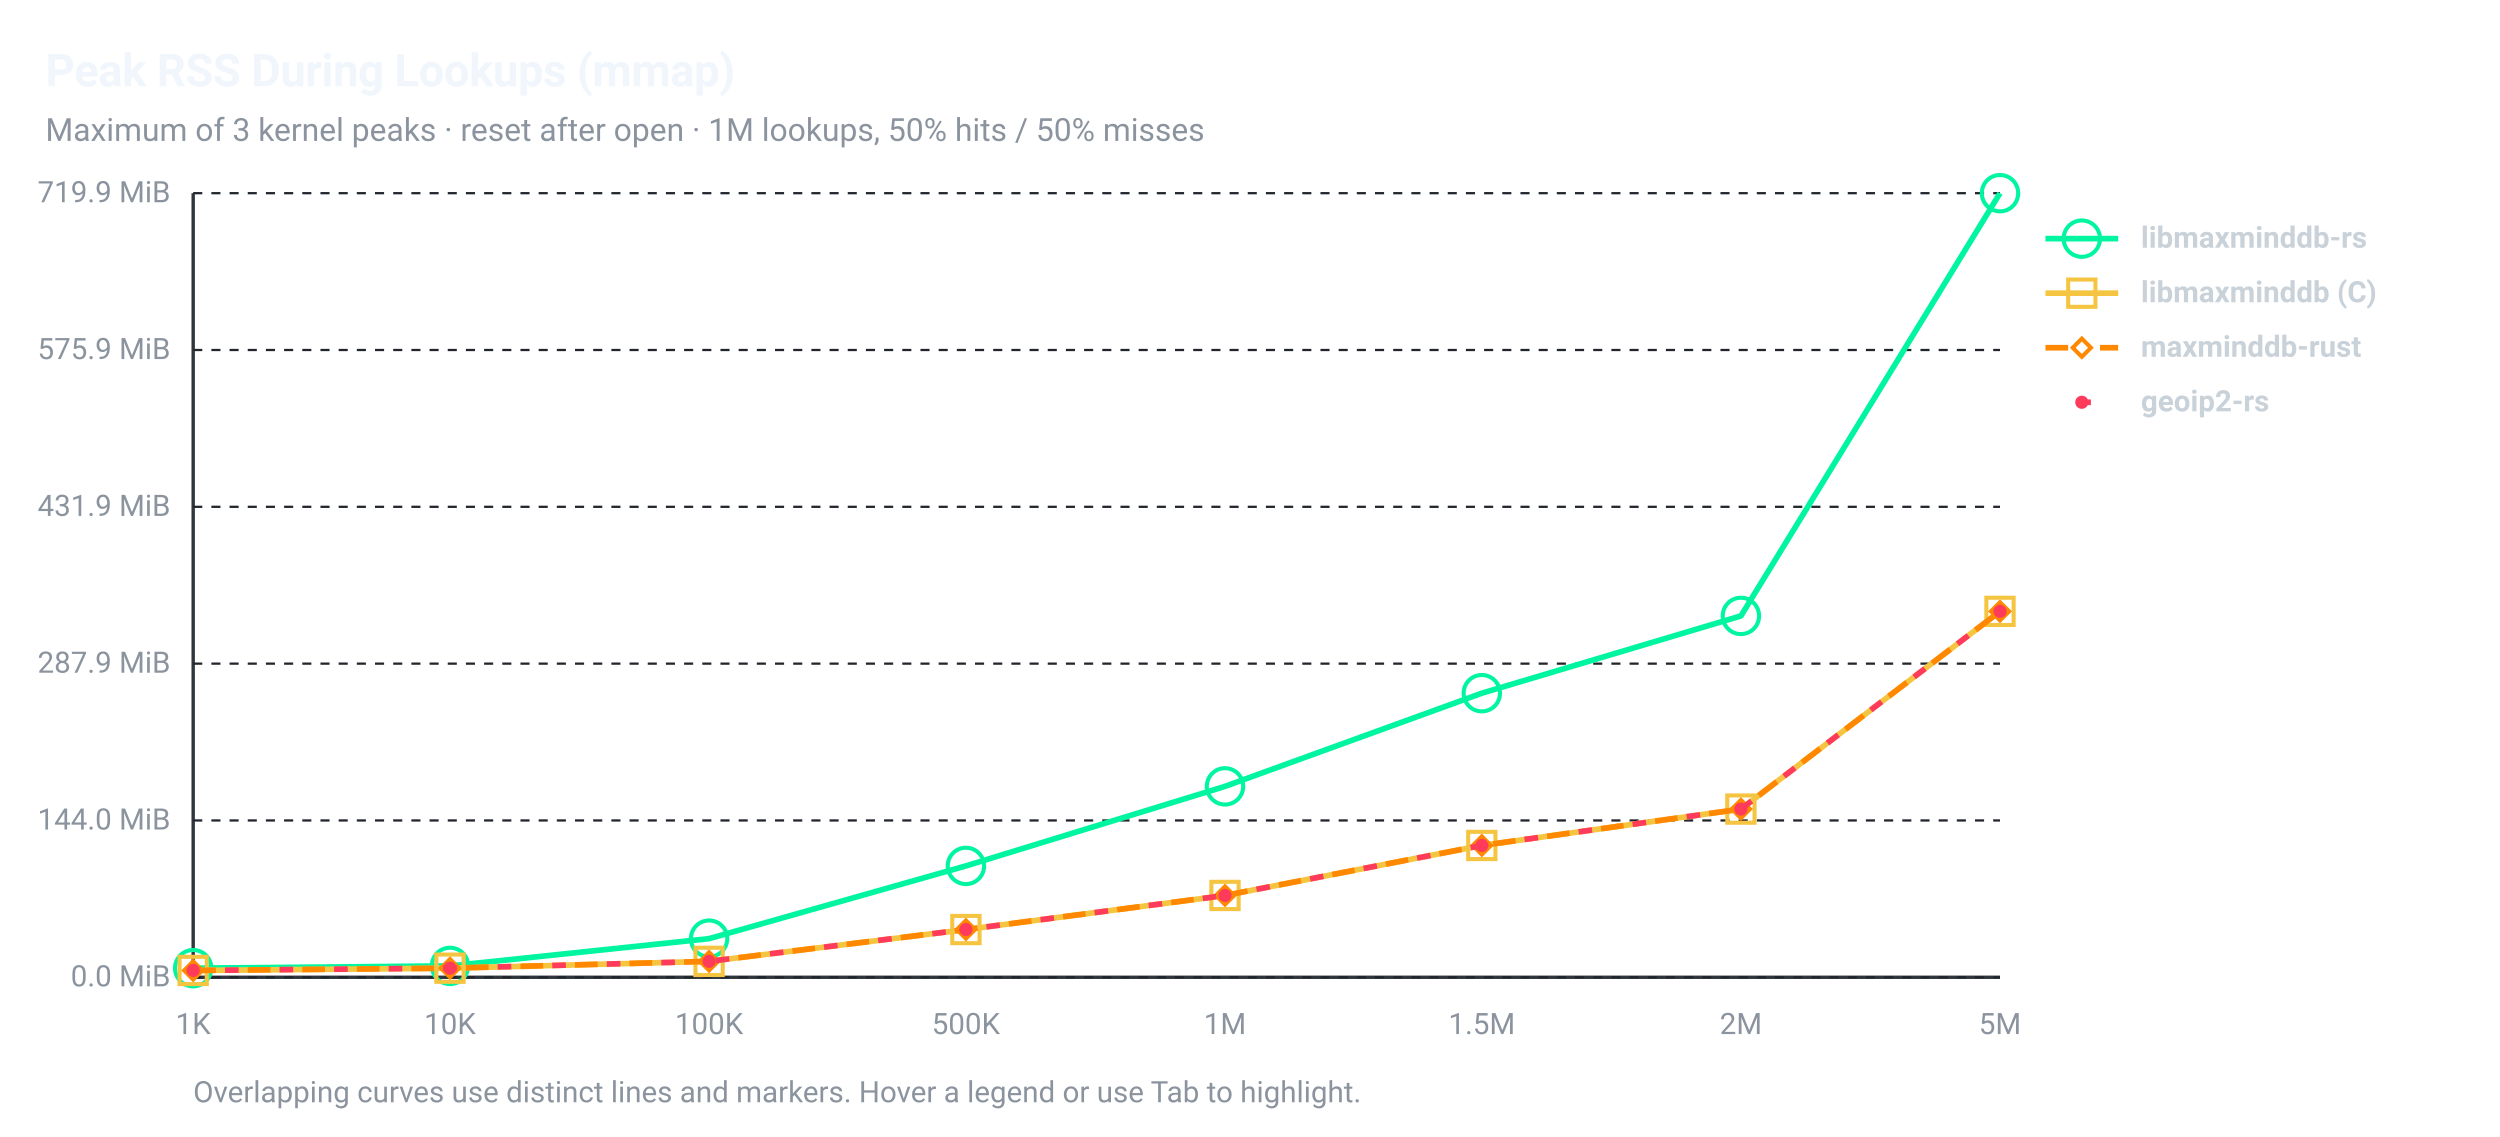
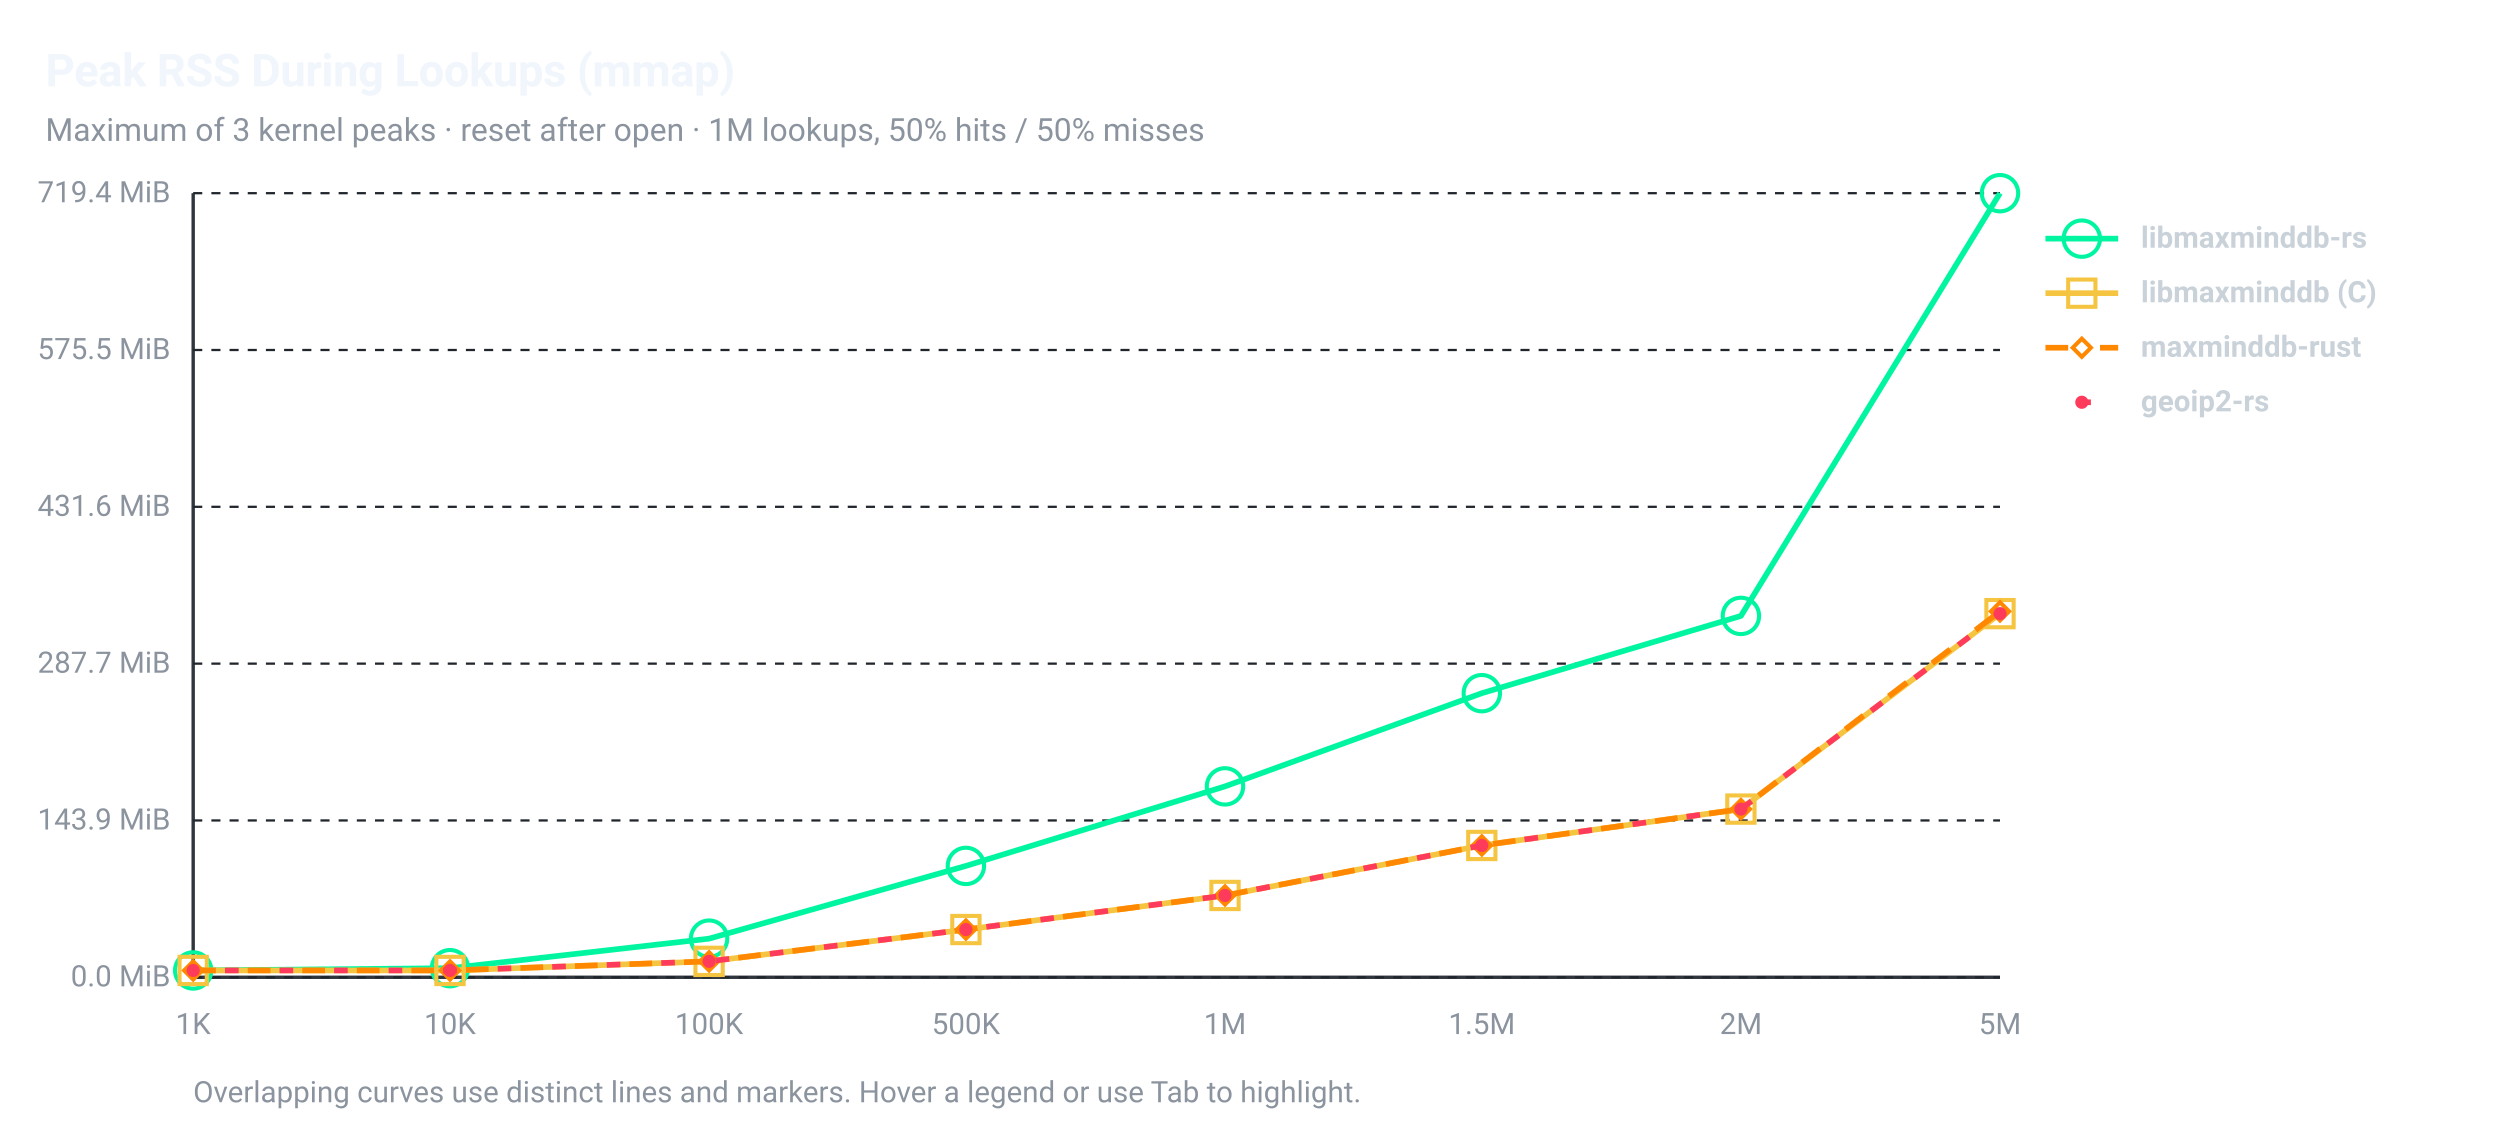
- <svg xmlns="http://www.w3.org/2000/svg" viewBox="0 0 1100 500" width="100%" height="500" class="memory-chart" data-y-min="0" data-y-max="719.875">
+ <svg xmlns="http://www.w3.org/2000/svg" viewBox="0 0 1100 500" width="100%" height="500" class="memory-chart" data-y-min="0" data-y-max="719.35546875">
  <style>svg { background-color: #0d1117; font-family: -apple-system, BlinkMacSystemFont, "Segoe UI", Roboto, Helvetica, Arial, sans-serif; }text { fill: #c9d1d9; }.chart-title { fill: #f0f6fc; font-size: 20px; font-weight: 700; letter-spacing: -0.2px; }.chart-subtitle { fill: #8b949e; font-size: 14px; font-weight: 400; }.axis-line { stroke: #30363d; stroke-width: 1.5; }.grid-line { stroke: #21262d; stroke-dasharray: 4,4; stroke-width: 1; }.axis-label { fill: #8b949e; font-size: 13px; }.svg-value { fill: #f0f6fc; font-size: 13px; font-weight: 700; }.legend-text { fill: #c9d1d9; font-size: 13px; font-weight: 600; }.memory-chart .memory-series { outline: none; }.memory-chart:has(.memory-series:hover, .memory-series:focus-visible) .memory-series:not(:hover):not(:focus-visible) { opacity: .15; }</style>
  <text x="20" y="38" class="chart-title">Peak RSS During Lookups (mmap)</text>
  <text x="20" y="62" class="chart-subtitle">Maximum of 3 kernel peaks · reset after open · 1M lookups, 50% hits / 50% misses</text>
  <line x1="85" y1="430" x2="880" y2="430" class="axis-line" />
  <line x1="85" y1="85" x2="85" y2="430" class="axis-line" />
  <line x1="85" y1="430" x2="880" y2="430" class="grid-line" />
  <text x="75" y="434" class="axis-label" text-anchor="end">0.0 MiB</text>
  <line x1="85" y1="361" x2="880" y2="361" class="grid-line" />
-   <text x="75" y="365" class="axis-label" text-anchor="end">144.0 MiB</text>
+   <text x="75" y="365" class="axis-label" text-anchor="end">143.9 MiB</text>
  <line x1="85" y1="292" x2="880" y2="292" class="grid-line" />
-   <text x="75" y="296" class="axis-label" text-anchor="end">287.9 MiB</text>
+   <text x="75" y="296" class="axis-label" text-anchor="end">287.7 MiB</text>
  <line x1="85" y1="223" x2="880" y2="223" class="grid-line" />
-   <text x="75" y="227" class="axis-label" text-anchor="end">431.9 MiB</text>
+   <text x="75" y="227" class="axis-label" text-anchor="end">431.6 MiB</text>
  <line x1="85" y1="154" x2="880" y2="154" class="grid-line" />
-   <text x="75" y="158" class="axis-label" text-anchor="end">575.9 MiB</text>
+   <text x="75" y="158" class="axis-label" text-anchor="end">575.5 MiB</text>
  <line x1="85" y1="85" x2="880" y2="85" class="grid-line" />
-   <text x="75" y="89" class="axis-label" text-anchor="end">719.9 MiB</text>
+   <text x="75" y="89" class="axis-label" text-anchor="end">719.4 MiB</text>
  <text x="85" y="455" class="axis-label" text-anchor="middle">1K</text>
  <text x="198" y="455" class="axis-label" text-anchor="middle">10K</text>
  <text x="312" y="455" class="axis-label" text-anchor="middle">100K</text>
  <text x="425" y="455" class="axis-label" text-anchor="middle">500K</text>
  <text x="539" y="455" class="axis-label" text-anchor="middle">1M</text>
  <text x="652" y="455" class="axis-label" text-anchor="middle">1.5M</text>
  <text x="766" y="455" class="axis-label" text-anchor="middle">2M</text>
  <text x="880" y="455" class="axis-label" text-anchor="middle">5M</text>
  <g class="memory-series" data-series="libmaxminddb-rs" tabindex="0" role="group" aria-label="libmaxminddb-rs — hover or focus to highlight">
-     <polyline points="85,426 198,425 312,413 425,381 539,346 652,305 766,271 880,85" fill="none" stroke="#00f5a0" stroke-width="2.5" stroke-linejoin="round" />
-     <circle r="8" transform="translate(85 426)" fill="none" stroke="#00f5a0" stroke-width="1.8" style="cursor:pointer" />
-     <circle r="8" transform="translate(198 425)" fill="none" stroke="#00f5a0" stroke-width="1.8" style="cursor:pointer" />
+     <polyline points="85,427 198,426 312,413 425,381 539,346 652,305 766,271 880,85" fill="none" stroke="#00f5a0" stroke-width="2.5" stroke-linejoin="round" />
+     <circle r="8" transform="translate(85 427)" fill="none" stroke="#00f5a0" stroke-width="1.8" style="cursor:pointer" />
+     <circle r="8" transform="translate(198 426)" fill="none" stroke="#00f5a0" stroke-width="1.8" style="cursor:pointer" />
    <circle r="8" transform="translate(312 413)" fill="none" stroke="#00f5a0" stroke-width="1.8" style="cursor:pointer" />
    <circle r="8" transform="translate(425 381)" fill="none" stroke="#00f5a0" stroke-width="1.8" style="cursor:pointer" />
    <circle r="8" transform="translate(539 346)" fill="none" stroke="#00f5a0" stroke-width="1.8" style="cursor:pointer" />
    <circle r="8" transform="translate(652 305)" fill="none" stroke="#00f5a0" stroke-width="1.8" style="cursor:pointer" />
    <circle r="8" transform="translate(766 271)" fill="none" stroke="#00f5a0" stroke-width="1.8" style="cursor:pointer" />
    <circle r="8" transform="translate(880 85)" fill="none" stroke="#00f5a0" stroke-width="1.8" style="cursor:pointer" />
    <line x1="900" y1="105" x2="932" y2="105" stroke="#00f5a0" stroke-width="2.5" />
    <circle r="8" transform="translate(916 105)" fill="none" stroke="#00f5a0" stroke-width="1.8" style="cursor:pointer" />
    <text x="942" y="109" class="legend-text">libmaxminddb-rs</text>
  </g>
  <g class="memory-series" data-series="libmaxminddb" tabindex="0" role="group" aria-label="libmaxminddb (C) — hover or focus to highlight">
-     <polyline points="85,427 198,426 312,423 425,409 539,394 652,372 766,356 880,269" fill="none" stroke="#f5c542" stroke-width="2.5" stroke-linejoin="round" />
+     <polyline points="85,427 198,427 312,423 425,409 539,394 652,372 766,356 880,270" fill="none" stroke="#f5c542" stroke-width="2.5" stroke-linejoin="round" />
    <rect x="-6" y="-6" width="12" height="12" transform="translate(85 427)" fill="none" stroke="#f5c542" stroke-width="1.8" style="cursor:pointer" />
-     <rect x="-6" y="-6" width="12" height="12" transform="translate(198 426)" fill="none" stroke="#f5c542" stroke-width="1.8" style="cursor:pointer" />
+     <rect x="-6" y="-6" width="12" height="12" transform="translate(198 427)" fill="none" stroke="#f5c542" stroke-width="1.8" style="cursor:pointer" />
    <rect x="-6" y="-6" width="12" height="12" transform="translate(312 423)" fill="none" stroke="#f5c542" stroke-width="1.8" style="cursor:pointer" />
    <rect x="-6" y="-6" width="12" height="12" transform="translate(425 409)" fill="none" stroke="#f5c542" stroke-width="1.8" style="cursor:pointer" />
    <rect x="-6" y="-6" width="12" height="12" transform="translate(539 394)" fill="none" stroke="#f5c542" stroke-width="1.8" style="cursor:pointer" />
    <rect x="-6" y="-6" width="12" height="12" transform="translate(652 372)" fill="none" stroke="#f5c542" stroke-width="1.8" style="cursor:pointer" />
    <rect x="-6" y="-6" width="12" height="12" transform="translate(766 356)" fill="none" stroke="#f5c542" stroke-width="1.8" style="cursor:pointer" />
-     <rect x="-6" y="-6" width="12" height="12" transform="translate(880 269)" fill="none" stroke="#f5c542" stroke-width="1.8" style="cursor:pointer" />
+     <rect x="-6" y="-6" width="12" height="12" transform="translate(880 270)" fill="none" stroke="#f5c542" stroke-width="1.8" style="cursor:pointer" />
    <line x1="900" y1="129" x2="932" y2="129" stroke="#f5c542" stroke-width="2.5" />
    <rect x="-6" y="-6" width="12" height="12" transform="translate(916 129)" fill="none" stroke="#f5c542" stroke-width="1.8" style="cursor:pointer" />
    <text x="942" y="133" class="legend-text">libmaxminddb (C)</text>
  </g>
  <g class="memory-series" data-series="maxminddb-rust" tabindex="0" role="group" aria-label="maxminddb-rust — hover or focus to highlight">
-     <polyline points="85,427 198,426 312,423 425,409 539,394 652,372 766,356 880,269" fill="none" stroke="#ff8800" stroke-width="2.5" stroke-linejoin="round" stroke-dasharray="10 14" />
+     <polyline points="85,427 198,427 312,423 425,409 539,394 652,372 766,356 880,269" fill="none" stroke="#ff8800" stroke-width="2.5" stroke-linejoin="round" stroke-dasharray="10 14" />
    <path d="M 0 -4 L 4 0 L 0 4 L -4 0 Z" transform="translate(85 427)" fill="none" stroke="#ff8800" stroke-width="1.8" style="cursor:pointer" />
-     <path d="M 0 -4 L 4 0 L 0 4 L -4 0 Z" transform="translate(198 426)" fill="none" stroke="#ff8800" stroke-width="1.8" style="cursor:pointer" />
+     <path d="M 0 -4 L 4 0 L 0 4 L -4 0 Z" transform="translate(198 427)" fill="none" stroke="#ff8800" stroke-width="1.8" style="cursor:pointer" />
    <path d="M 0 -4 L 4 0 L 0 4 L -4 0 Z" transform="translate(312 423)" fill="none" stroke="#ff8800" stroke-width="1.8" style="cursor:pointer" />
    <path d="M 0 -4 L 4 0 L 0 4 L -4 0 Z" transform="translate(425 409)" fill="none" stroke="#ff8800" stroke-width="1.8" style="cursor:pointer" />
    <path d="M 0 -4 L 4 0 L 0 4 L -4 0 Z" transform="translate(539 394)" fill="none" stroke="#ff8800" stroke-width="1.8" style="cursor:pointer" />
    <path d="M 0 -4 L 4 0 L 0 4 L -4 0 Z" transform="translate(652 372)" fill="none" stroke="#ff8800" stroke-width="1.8" style="cursor:pointer" />
    <path d="M 0 -4 L 4 0 L 0 4 L -4 0 Z" transform="translate(766 356)" fill="none" stroke="#ff8800" stroke-width="1.8" style="cursor:pointer" />
    <path d="M 0 -4 L 4 0 L 0 4 L -4 0 Z" transform="translate(880 269)" fill="none" stroke="#ff8800" stroke-width="1.8" style="cursor:pointer" />
    <line x1="900" y1="153" x2="932" y2="153" stroke="#ff8800" stroke-width="2.5" stroke-dasharray="10 14" />
    <path d="M 0 -4 L 4 0 L 0 4 L -4 0 Z" transform="translate(916 153)" fill="none" stroke="#ff8800" stroke-width="1.8" style="cursor:pointer" />
    <text x="942" y="157" class="legend-text">maxminddb-rust</text>
  </g>
  <g class="memory-series" data-series="geoip2-rs" tabindex="0" role="group" aria-label="geoip2-rs — hover or focus to highlight">
-     <polyline points="85,427 198,426 312,423 425,409 539,394 652,372 766,356 880,269" fill="none" stroke="#ff3b5c" stroke-width="2.5" stroke-linejoin="round" stroke-dasharray="6 18" stroke-dashoffset="-14" />
+     <polyline points="85,427 198,427 312,423 425,409 539,394 652,372 766,356 880,270" fill="none" stroke="#ff3b5c" stroke-width="2.5" stroke-linejoin="round" stroke-dasharray="6 18" stroke-dashoffset="-14" />
    <circle r="2" transform="translate(85 427)" fill="#ff3b5c" stroke="#ff3b5c" stroke-width="1.8" style="cursor:pointer" />
-     <circle r="2" transform="translate(198 426)" fill="#ff3b5c" stroke="#ff3b5c" stroke-width="1.8" style="cursor:pointer" />
+     <circle r="2" transform="translate(198 427)" fill="#ff3b5c" stroke="#ff3b5c" stroke-width="1.8" style="cursor:pointer" />
    <circle r="2" transform="translate(312 423)" fill="#ff3b5c" stroke="#ff3b5c" stroke-width="1.8" style="cursor:pointer" />
    <circle r="2" transform="translate(425 409)" fill="#ff3b5c" stroke="#ff3b5c" stroke-width="1.8" style="cursor:pointer" />
    <circle r="2" transform="translate(539 394)" fill="#ff3b5c" stroke="#ff3b5c" stroke-width="1.8" style="cursor:pointer" />
    <circle r="2" transform="translate(652 372)" fill="#ff3b5c" stroke="#ff3b5c" stroke-width="1.8" style="cursor:pointer" />
    <circle r="2" transform="translate(766 356)" fill="#ff3b5c" stroke="#ff3b5c" stroke-width="1.8" style="cursor:pointer" />
-     <circle r="2" transform="translate(880 269)" fill="#ff3b5c" stroke="#ff3b5c" stroke-width="1.8" style="cursor:pointer" />
+     <circle r="2" transform="translate(880 270)" fill="#ff3b5c" stroke="#ff3b5c" stroke-width="1.8" style="cursor:pointer" />
    <line x1="900" y1="177" x2="932" y2="177" stroke="#ff3b5c" stroke-width="2.5" stroke-dasharray="6 18" stroke-dashoffset="-14" />
    <circle r="2" transform="translate(916 177)" fill="#ff3b5c" stroke="#ff3b5c" stroke-width="1.8" style="cursor:pointer" />
    <text x="942" y="181" class="legend-text">geoip2-rs</text>
  </g>
  <text x="85" y="485" class="axis-label">Overlapping curves use distinct lines and markers. Hover a legend or use Tab to highlight.</text>
</svg>
